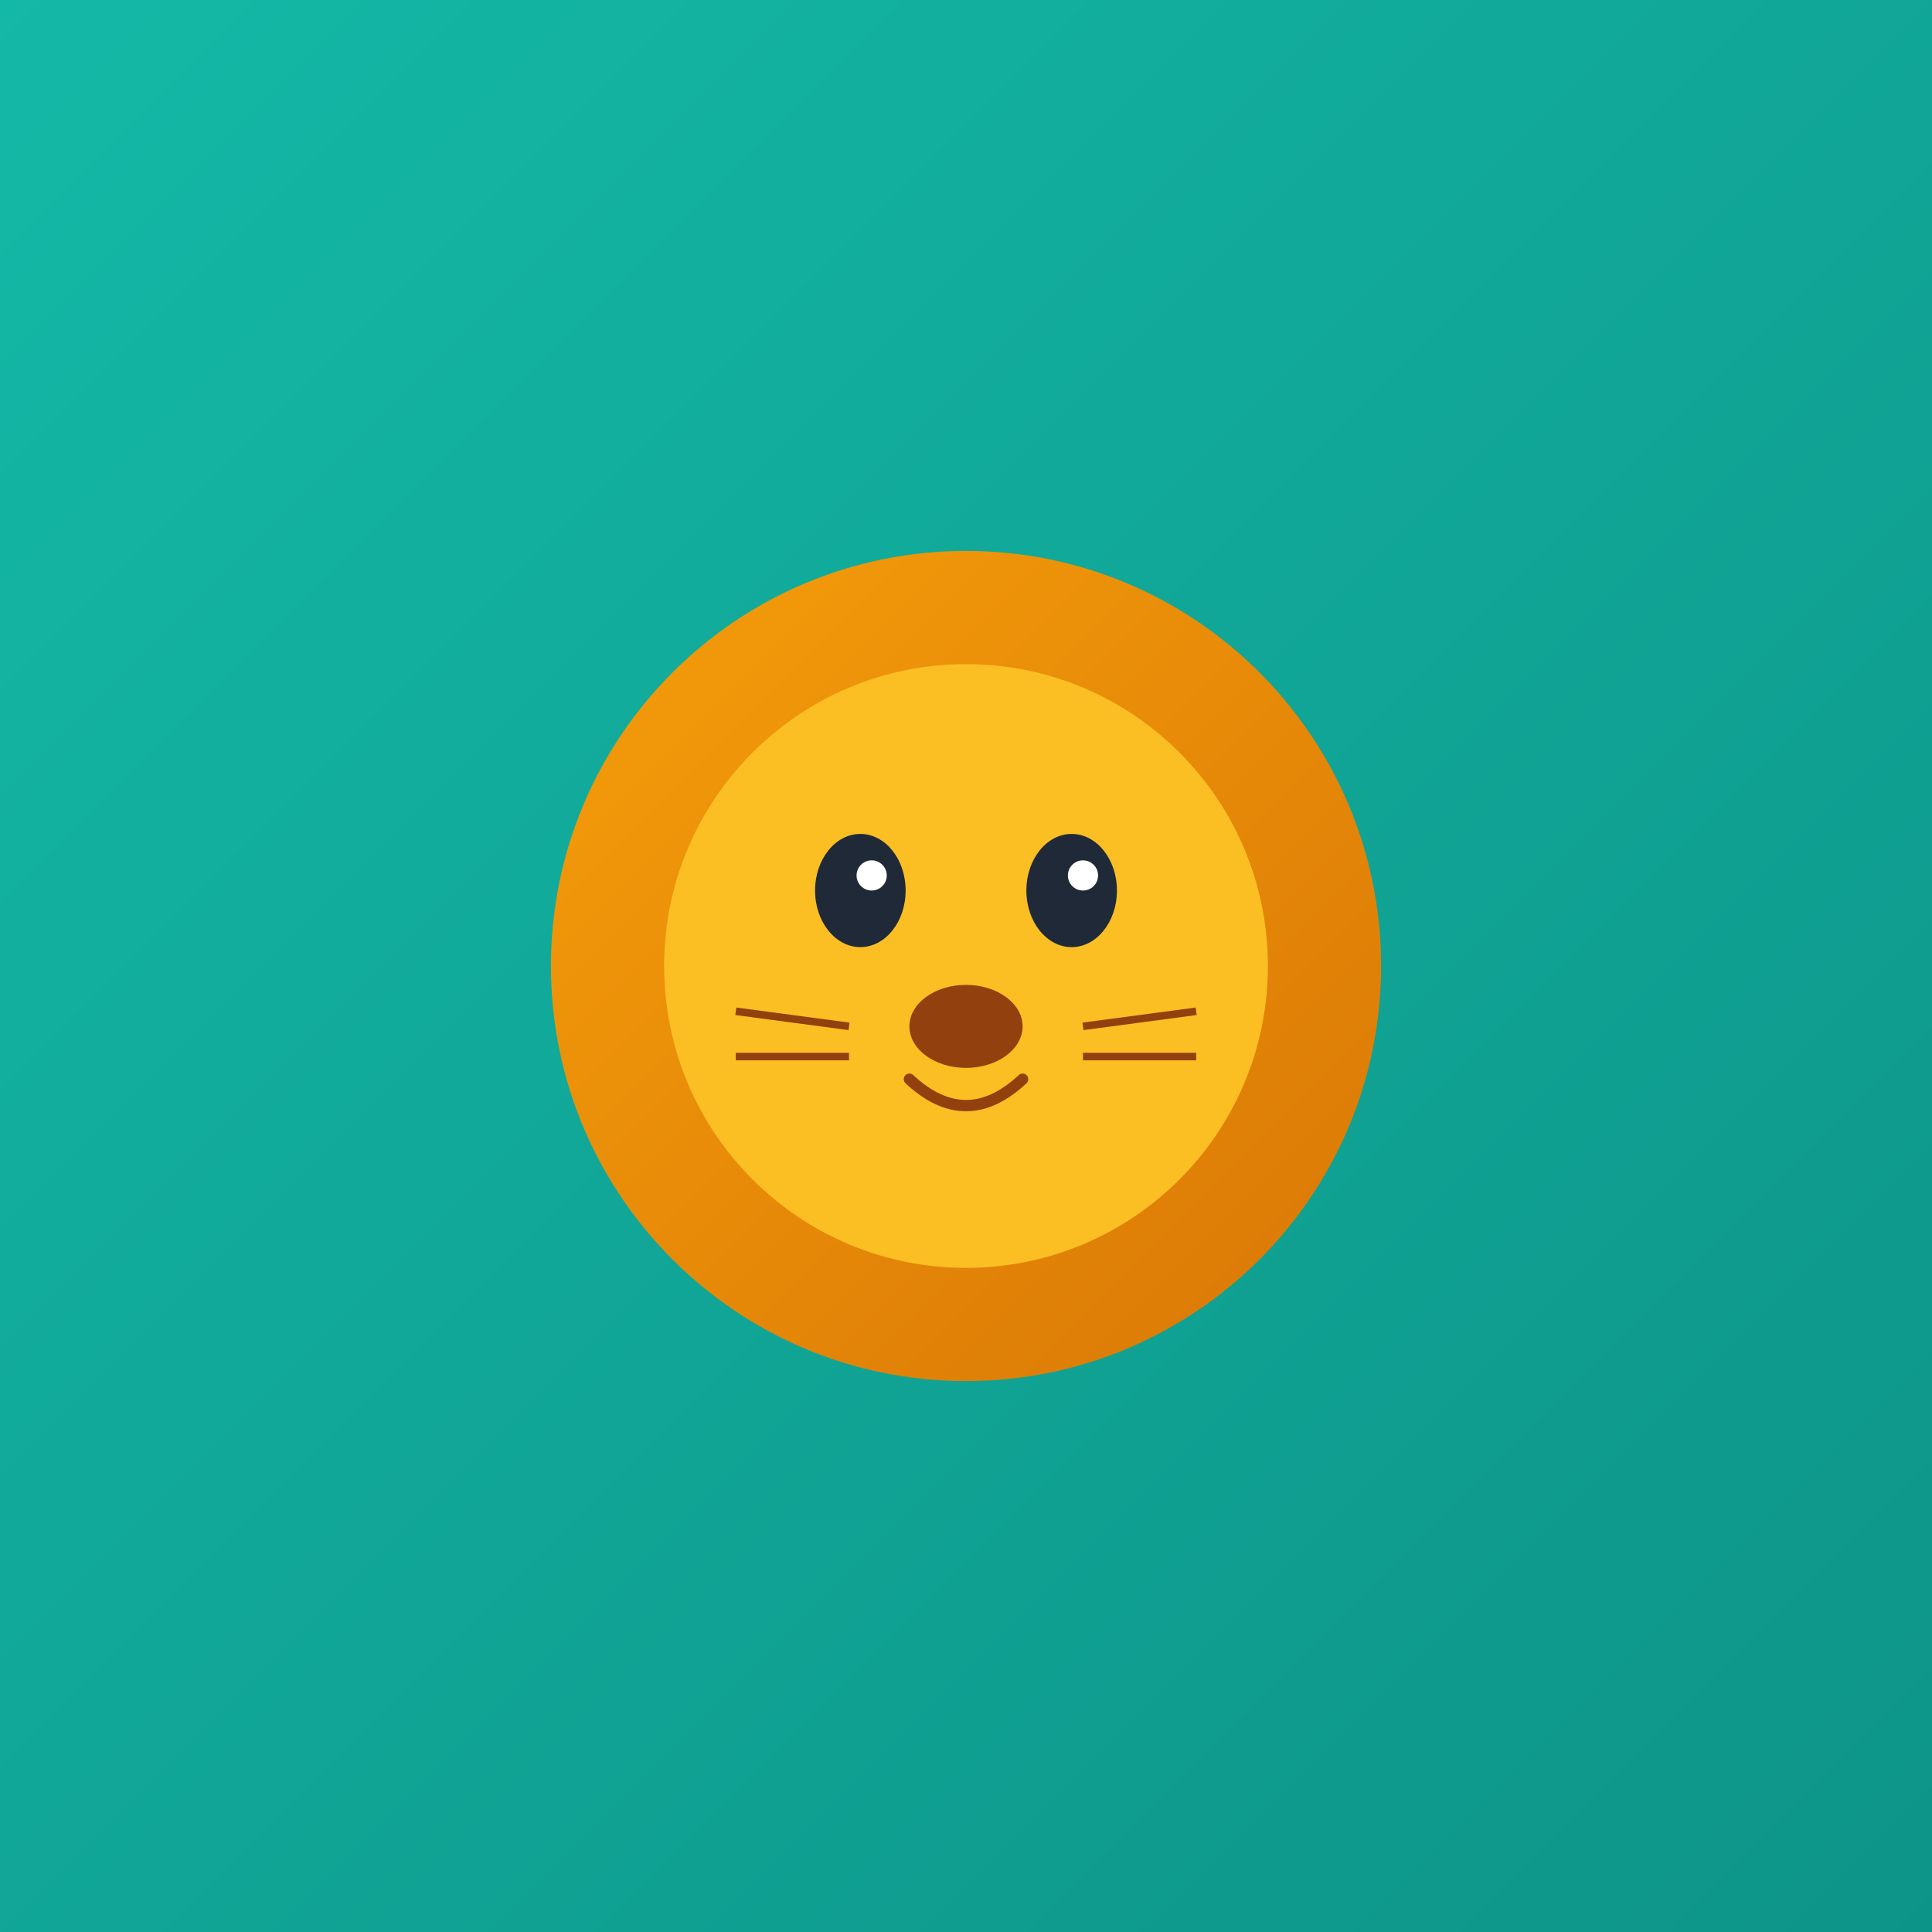
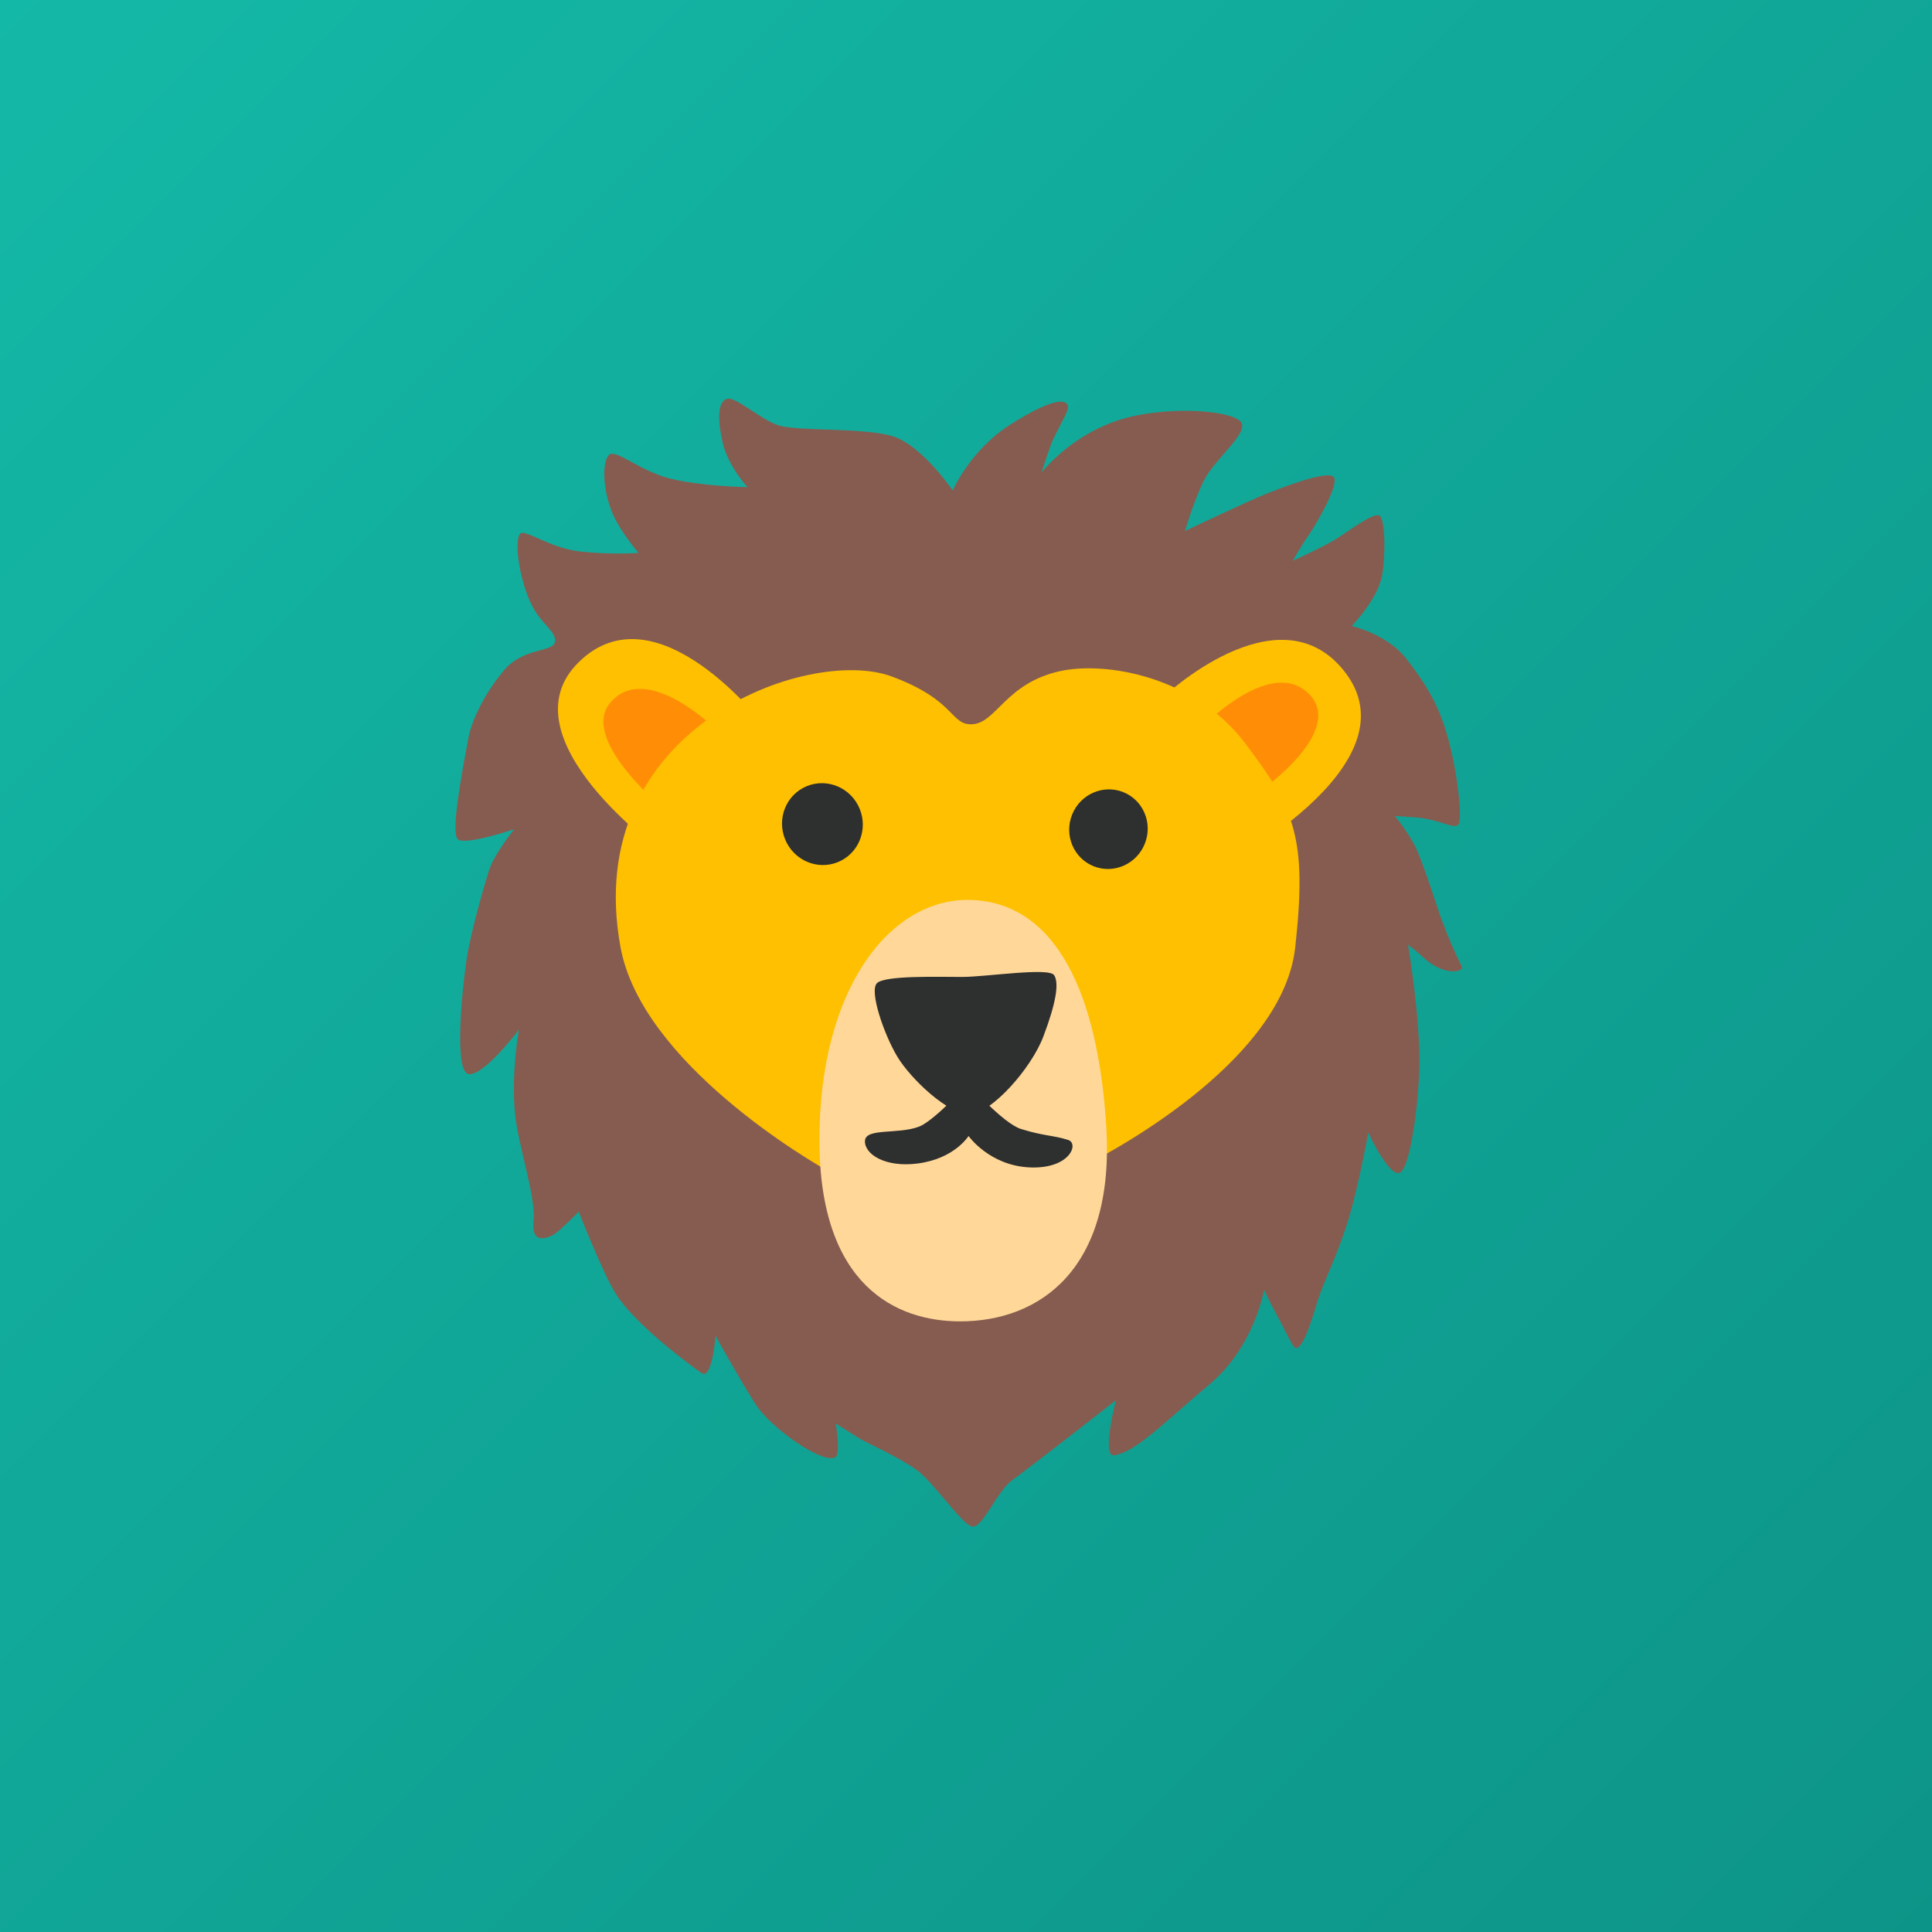
<svg xmlns="http://www.w3.org/2000/svg" viewBox="0 0 512 512">
  <defs>
    <linearGradient id="bg" x1="0%" y1="0%" x2="100%" y2="100%">
-       <stop offset="0%" style="stop-color:#14b8a6" />
-       <stop offset="100%" style="stop-color:#0d9488" />
-     </linearGradient>
-     <linearGradient id="mane" x1="0%" y1="0%" x2="100%" y2="100%">
-       <stop offset="0%" style="stop-color:#f59e0b" />
-       <stop offset="100%" style="stop-color:#d97706" />
+       <stop offset="0%" stop-color="#14b8a6" />
+       <stop offset="100%" stop-color="#0d9488" />
    </linearGradient>
  </defs>
  <rect width="512" height="512" fill="url(#bg)" />
-   <circle cx="256" cy="256" r="110" fill="url(#mane)" />
-   <circle cx="256" cy="256" r="80" fill="#fbbf24" />
-   <ellipse cx="228" cy="236" rx="12" ry="15" fill="#1f2937" />
-   <ellipse cx="284" cy="236" rx="12" ry="15" fill="#1f2937" />
-   <circle cx="231" cy="232" r="4" fill="white" />
-   <circle cx="287" cy="232" r="4" fill="white" />
-   <ellipse cx="256" cy="272" rx="15" ry="11" fill="#92400e" />
-   <path d="M 241 286 Q 256 300 271 286" stroke="#92400e" stroke-width="3" fill="none" stroke-linecap="round" />
-   <line x1="195" y1="268" x2="225" y2="272" stroke="#92400e" stroke-width="2" />
-   <line x1="195" y1="280" x2="225" y2="280" stroke="#92400e" stroke-width="2" />
-   <line x1="287" y1="272" x2="317" y2="268" stroke="#92400e" stroke-width="2" />
-   <line x1="287" y1="280" x2="317" y2="280" stroke="#92400e" stroke-width="2" />
+   <g transform="translate(96,96) scale(2.5)">
+     <path style="fill:#865C50;" d="M62.59,13.59c0,0,1.83-4.22,5.98-6.9c2.02-1.3,5.55-3.31,6.19-2.18c0.28,0.49-0.63,1.76-1.55,3.73       c-0.37,0.81-1.2,3.45-1.2,3.45s3.66-4.79,10.07-6.05c5.04-1,10.49-0.35,11.12,0.77c0.68,1.21-2.89,3.87-4.01,6.19       s-1.97,5.28-1.97,5.28s6.75-3.19,8.45-3.87c2.11-0.84,6.69-2.6,7.32-1.83s-2.02,5.24-2.6,6.05c-0.7,0.99-1.76,2.82-1.76,2.82       s3.24-1.48,4.5-2.25c1.27-0.77,4.08-2.96,4.72-2.53c0.63,0.42,0.63,4.7,0.21,6.55c-0.56,2.46-3.17,5.14-3.17,5.14       s3.73,0.84,5.77,3.45s3.23,4.64,4.08,7.25c1.27,3.87,1.83,9.15,1.55,10.14c-0.28,0.99-1.83-0.35-4.72-0.56       c-1.71-0.13-2.11-0.14-2.11-0.14s1.63,1.94,2.39,3.73c0.99,2.32,2.07,5.98,2.67,7.53c0.63,1.62,1.13,2.89,2.04,4.72       c0.27,0.54-1.9,1.06-4.08-0.99c-0.73-0.68-1.62-1.34-1.62-1.34s1.29,7.67,1.2,12.81c-0.07,3.8-0.92,10.7-2.04,11.33       c-1.13,0.63-3.38-4.22-3.38-4.22s-0.98,5.52-2.11,9.22c-1.34,4.36-2.61,6.4-3.38,9.01c-0.92,3.1-1.83,5.35-2.46,4.36       c-0.55-0.85-1.13-2.18-1.69-3.17c-0.43-0.75-1.41-2.75-1.41-2.75s-0.99,5.98-5.77,10s-7.88,7.25-10.14,7.53       c-1.33,0.17,0.21-5.84,0.21-5.84s-7.46,5.86-11.05,8.52c-1.62,1.2-3.1,5.14-4.22,4.86c-1.13-0.28-4.01-4.65-5.84-5.98       s-5.28-2.89-5.77-3.17c-0.49-0.28-2.82-1.76-2.82-1.76s0.58,3.27-0.07,3.59c-1.41,0.7-6.83-3.17-8.38-5.56       c-1.55-2.39-4.29-7.32-4.29-7.32s-0.35,4.72-1.48,3.94c-1.2-0.82-7.04-5.14-9.08-8.38c-1.44-2.29-3.94-8.73-3.94-8.73       s-2.18,2.25-2.82,2.53s-2.25,0.92-1.97-1.55c0.28-2.46-1.65-8.04-1.97-11.4c-0.42-4.36,0.42-8.87,0.42-8.87s-3.59,4.79-5.28,4.72       s-0.7-9.29-0.28-12.11c0.42-2.82,1.83-7.74,2.39-9.5c0.56-1.76,2.67-4.36,2.67-4.36s-5.21,1.76-5.98,1.06s0.42-6.97,1.13-10.77       c0.36-1.95,1.9-5,3.87-7.25s5-1.83,5.28-2.82c0.28-0.99-1.12-1.77-2.11-3.38c-1.48-2.39-2.32-7.32-1.55-8.17       c0.48-0.52,3.17,1.55,6.41,1.9s6.12,0.14,6.12,0.14s-1.87-2.2-2.67-4.01c-1.13-2.53-1.2-5.56-0.49-6.34s3.17,1.62,6.48,2.46       c3.31,0.84,8.24,0.92,8.24,0.92s-2.11-2.25-2.67-4.86c-0.56-2.6-0.42-4.22,0.49-4.5c0.92-0.28,3.6,2.23,5.49,2.82       c2.04,0.63,8.94,0.21,12.04,1.13S62.59,13.59,62.59,13.59z" />
+     <path style="fill:#FEC000;" d="M84.83,35.56c0,0,12.11-11.54,19.15-2.96c8.35,10.19-13.8,21.4-13.8,21.4L84.83,35.56z" />
+     <path style="fill:#FEC000;" d="M42.6,38.51c0,0-11.29-14.8-19.59-6.78s8.89,20.29,8.89,20.29L42.6,38.51z" />
+     <path style="fill:#FF8E06;" d="M95.25,45.41c0,0,8.87-6.19,5.21-10.14c-3.91-4.21-11.12,3.1-11.12,3.1L95.25,45.41z" />
+     <path style="fill:#FF8E06;" d="M37.44,38.87c0,0-7.35-7.28-11.15-2.78c-3.42,4.05,6.34,11.83,6.34,11.83L37.44,38.87z" />
+     <path style="fill:#FEC000;" d="M64.7,89.47c0,0,7.18-1.97,11.68-4.22c4.5-2.25,21.26-11.68,22.52-23.23       c1.27-11.54,0-14.64-5.35-21.68s-14.73-8.66-19.57-7.6c-5.77,1.27-6.76,5.48-9.29,5.63c-2.39,0.14-1.69-2.53-8.59-5.07       c-8.83-3.25-33,5.45-28.72,28.72c2.25,12.25,20.1,22.7,22.38,23.93C55.27,88.91,64.7,89.47,64.7,89.47z" />
+     <ellipse transform="matrix(0.3698 -0.9291 0.9291 0.3698 3.8589 104.6836)" style="fill:#2E2F2F;" cx="79.1" cy="49.5" rx="4.23" ry="4.15" />
+     <ellipse transform="matrix(0.9263 -0.3767 0.3767 0.9263 -14.8496 21.9828)" style="fill:#2E2F2F;" cx="48.78" cy="48.96" rx="4.27" ry="4.35" />
+     <path style="fill:#FFD899;" d="M64.51,57c-8.54-0.26-16.05,9.39-16.05,25.43c0,15.58,8.26,19.24,14.92,19.24       c8.45,0,16.42-5.54,15.49-20.65C78,67.04,73.61,57.28,64.51,57z" />
+     <path style="fill:#2E2F2F;" d="M54.56,65.82c-0.84,0.84,0.75,5.44,2.16,7.79s5.44,6.19,7.7,6.1c2.25-0.09,6.48-4.79,7.79-8.26       c1.31-3.47,1.69-5.63,1.13-6.48s-7.23,0.19-9.76,0.19S55.41,64.98,54.56,65.82z" />
+     <path style="fill:#2E2F2F;" d="M64.23,76.48c0,0-3.63,3.95-5.21,4.55c-2.21,0.84-5.63,0.12-5.73,1.48       c-0.09,1.41,2.11,2.89,5.63,2.42c3.89-0.52,5.35-2.91,5.35-2.91s2.21,3.14,6.48,3.33c4.27,0.19,5.26-2.53,4.08-2.91       c-1.6-0.51-2.6-0.41-5.02-1.17C67.89,80.65,64.23,76.48,64.23,76.48z" />
+   </g>
</svg>
